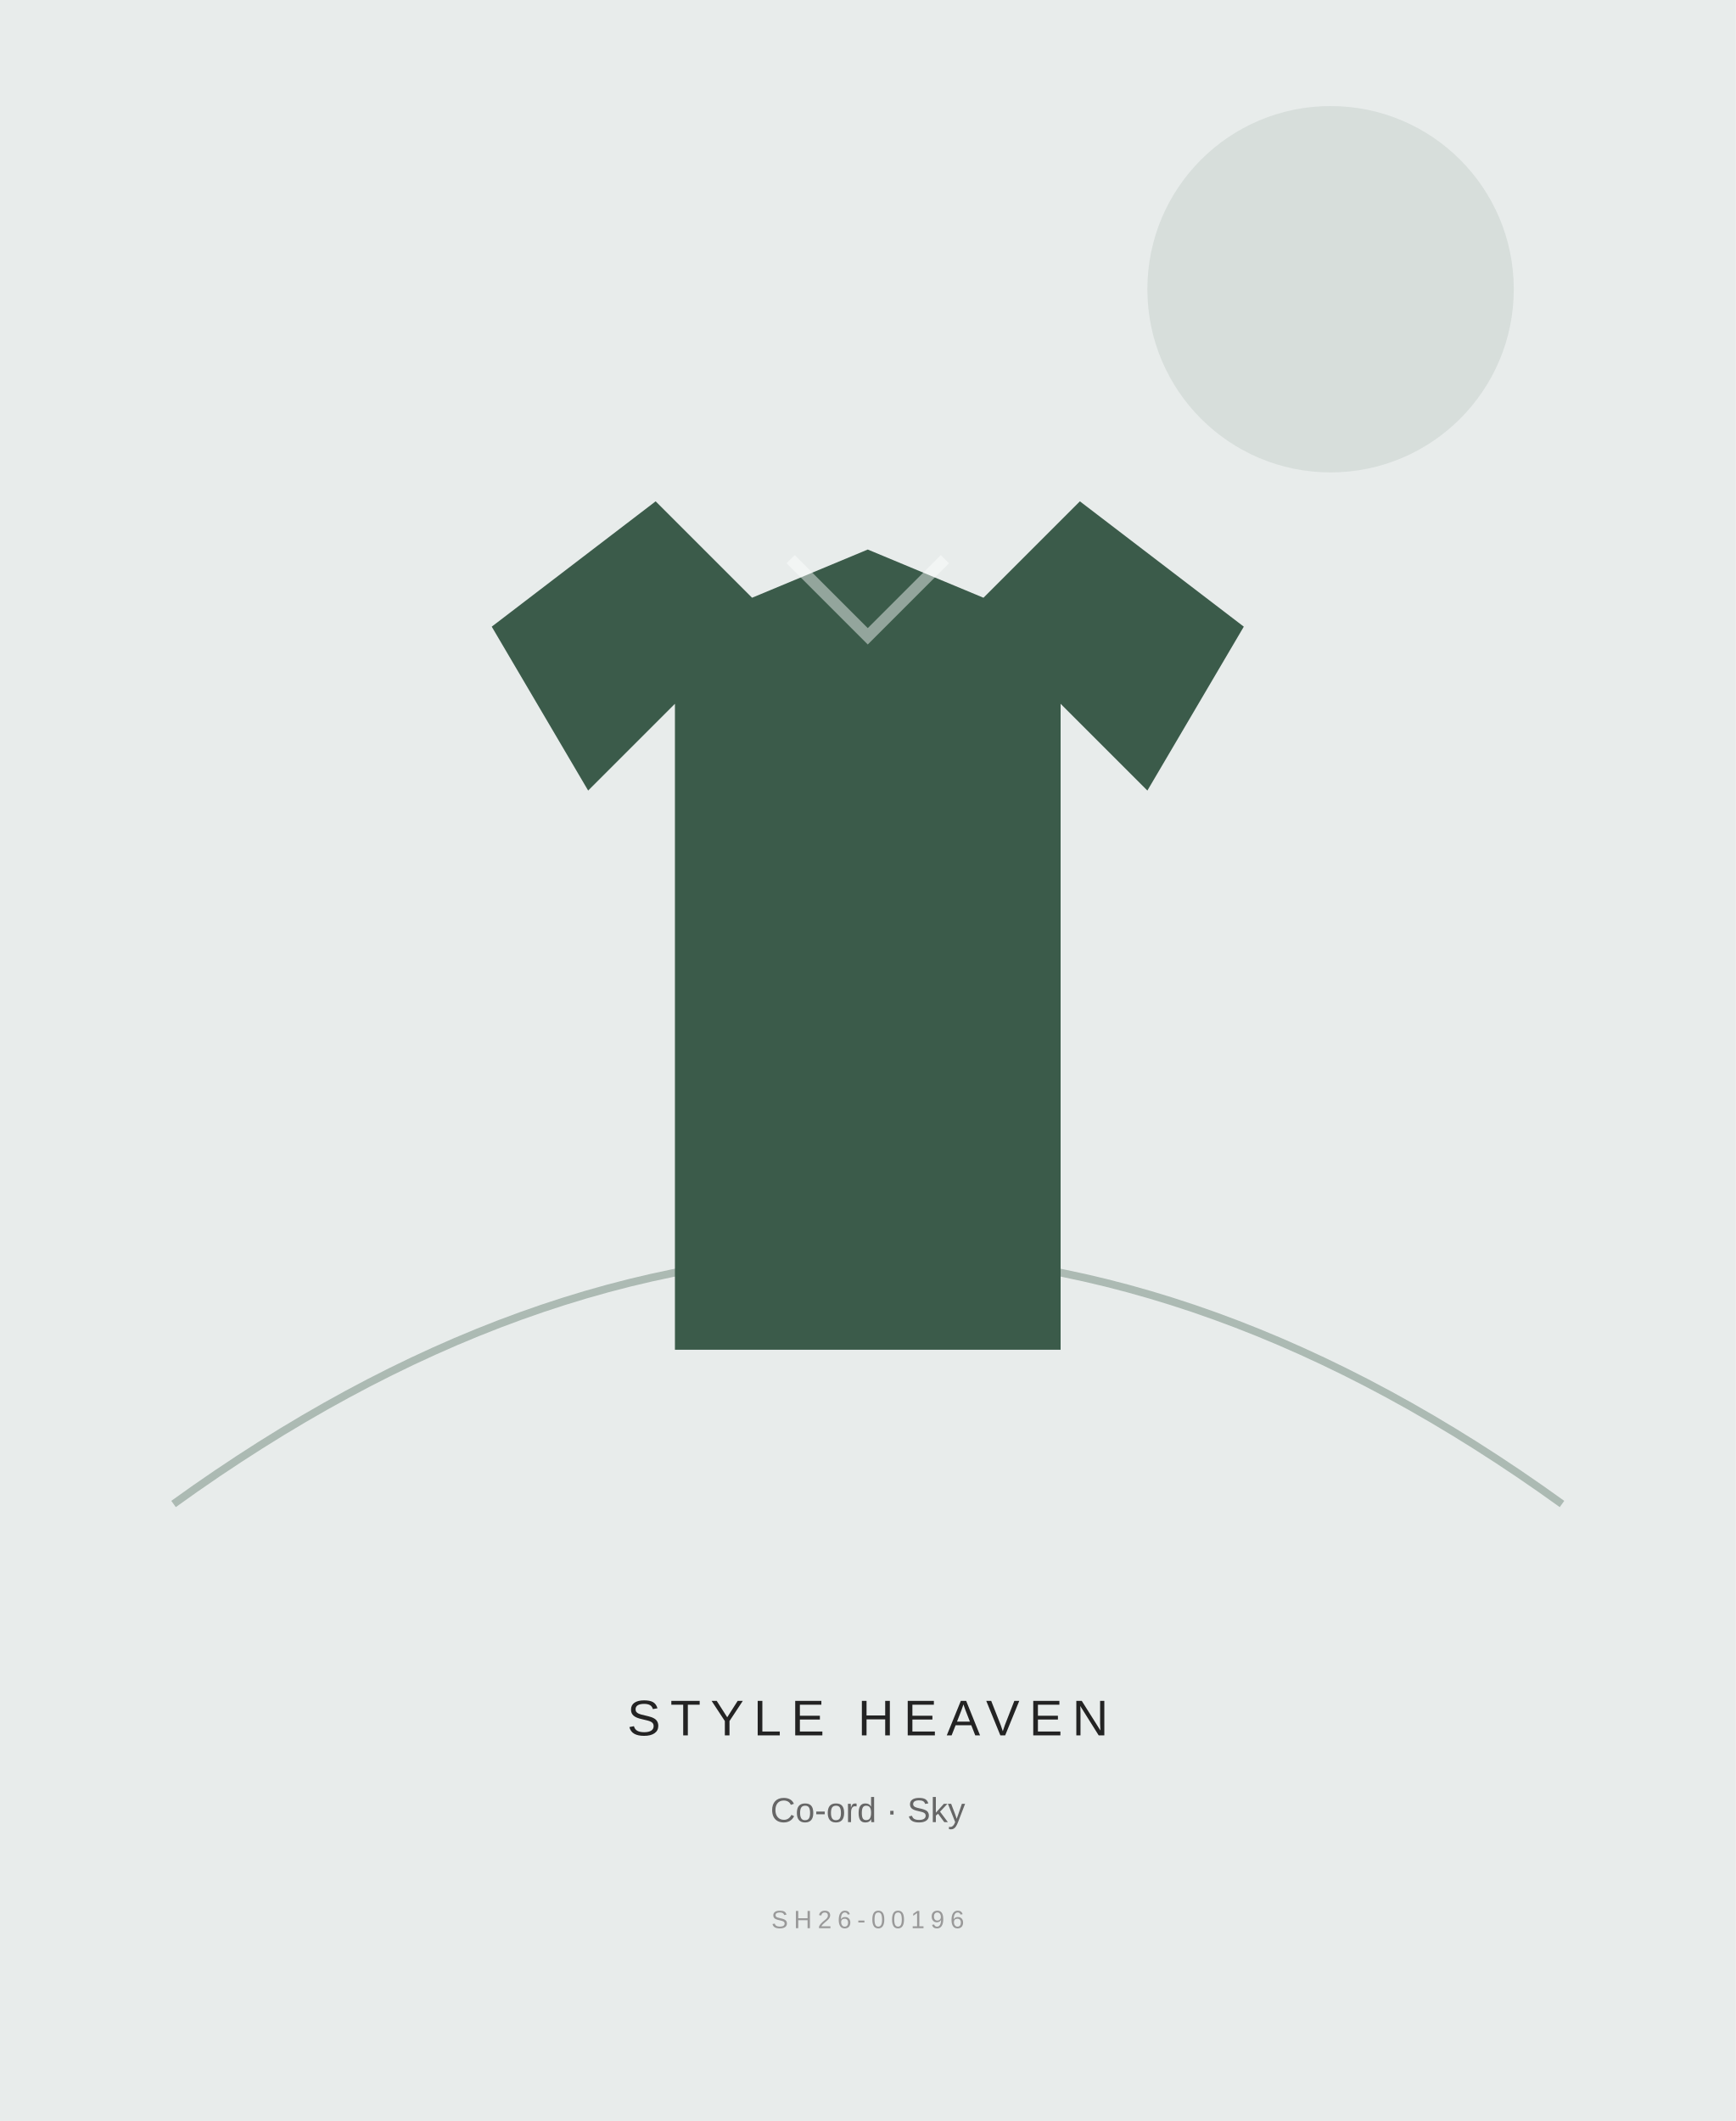
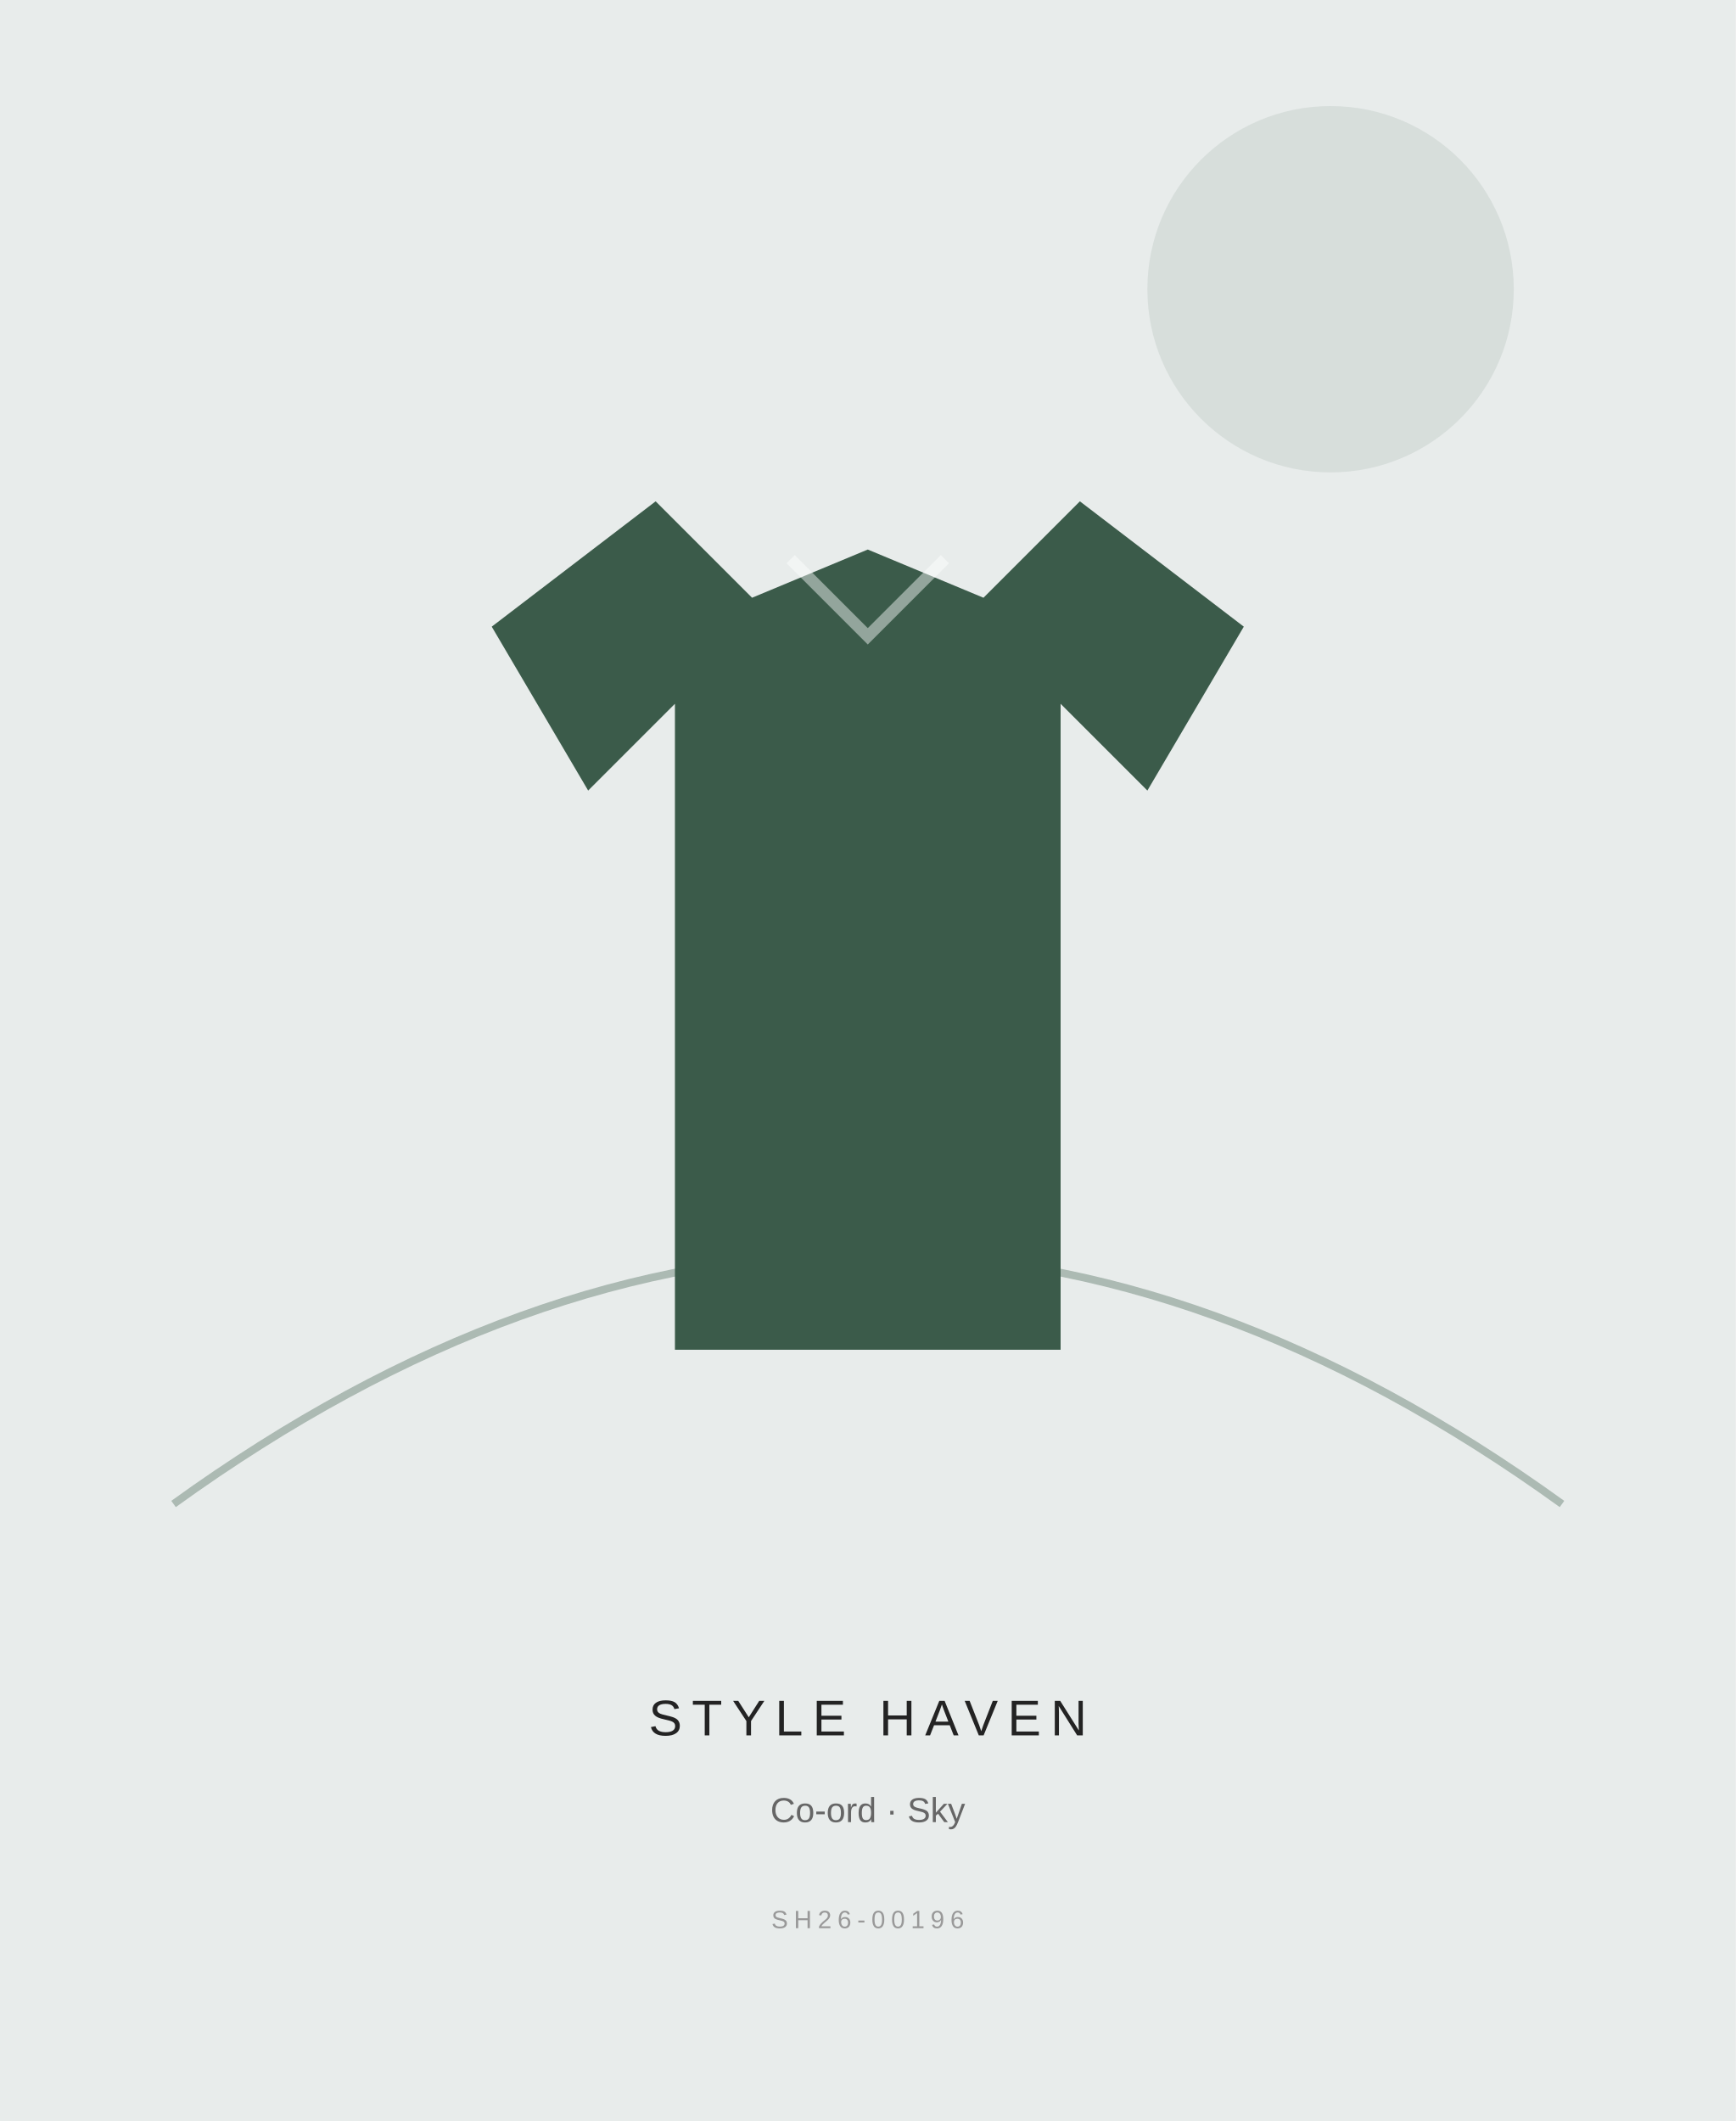
<svg xmlns="http://www.w3.org/2000/svg" viewBox="0 0 900 1100">
  <rect width="900" height="1100" fill="#E8ECEB" />
  <circle cx="690" cy="150" r="95" fill="#3B5B4A" opacity=".10" />
  <path d="M90 780 Q450 520 810 780" fill="none" stroke="#3B5B4A" stroke-width="4" opacity=".35" />
  <path d="M340 260 L255 325 L305 410 L350 365 L350 700 L550 700 L550 365 L595 410 L645 325 L560 260 L510 310 L450 285 L390 310Z" fill="#3B5B4A" />
  <path d="M410 290 L450 330 L490 290" fill="none" stroke="#fff" stroke-width="6" opacity=".45" />
-   <text x="450" y="900" text-anchor="middle" font-family="Arial,sans-serif" font-size="26" letter-spacing="5" fill="#232323">STYLE HEAVEN</text>
+   <text x="450" y="900" text-anchor="middle" font-family="Arial,sans-serif" font-size="26" letter-spacing="5" fill="#232323">STYLE HAVEN</text>
  <text x="450" y="945" text-anchor="middle" font-family="Arial,sans-serif" font-size="18" fill="#666">Co-ord · Sky</text>
  <text x="450" y="1000" text-anchor="middle" font-family="Arial,sans-serif" font-size="13" letter-spacing="3" fill="#999">SH26-00196</text>
</svg>
